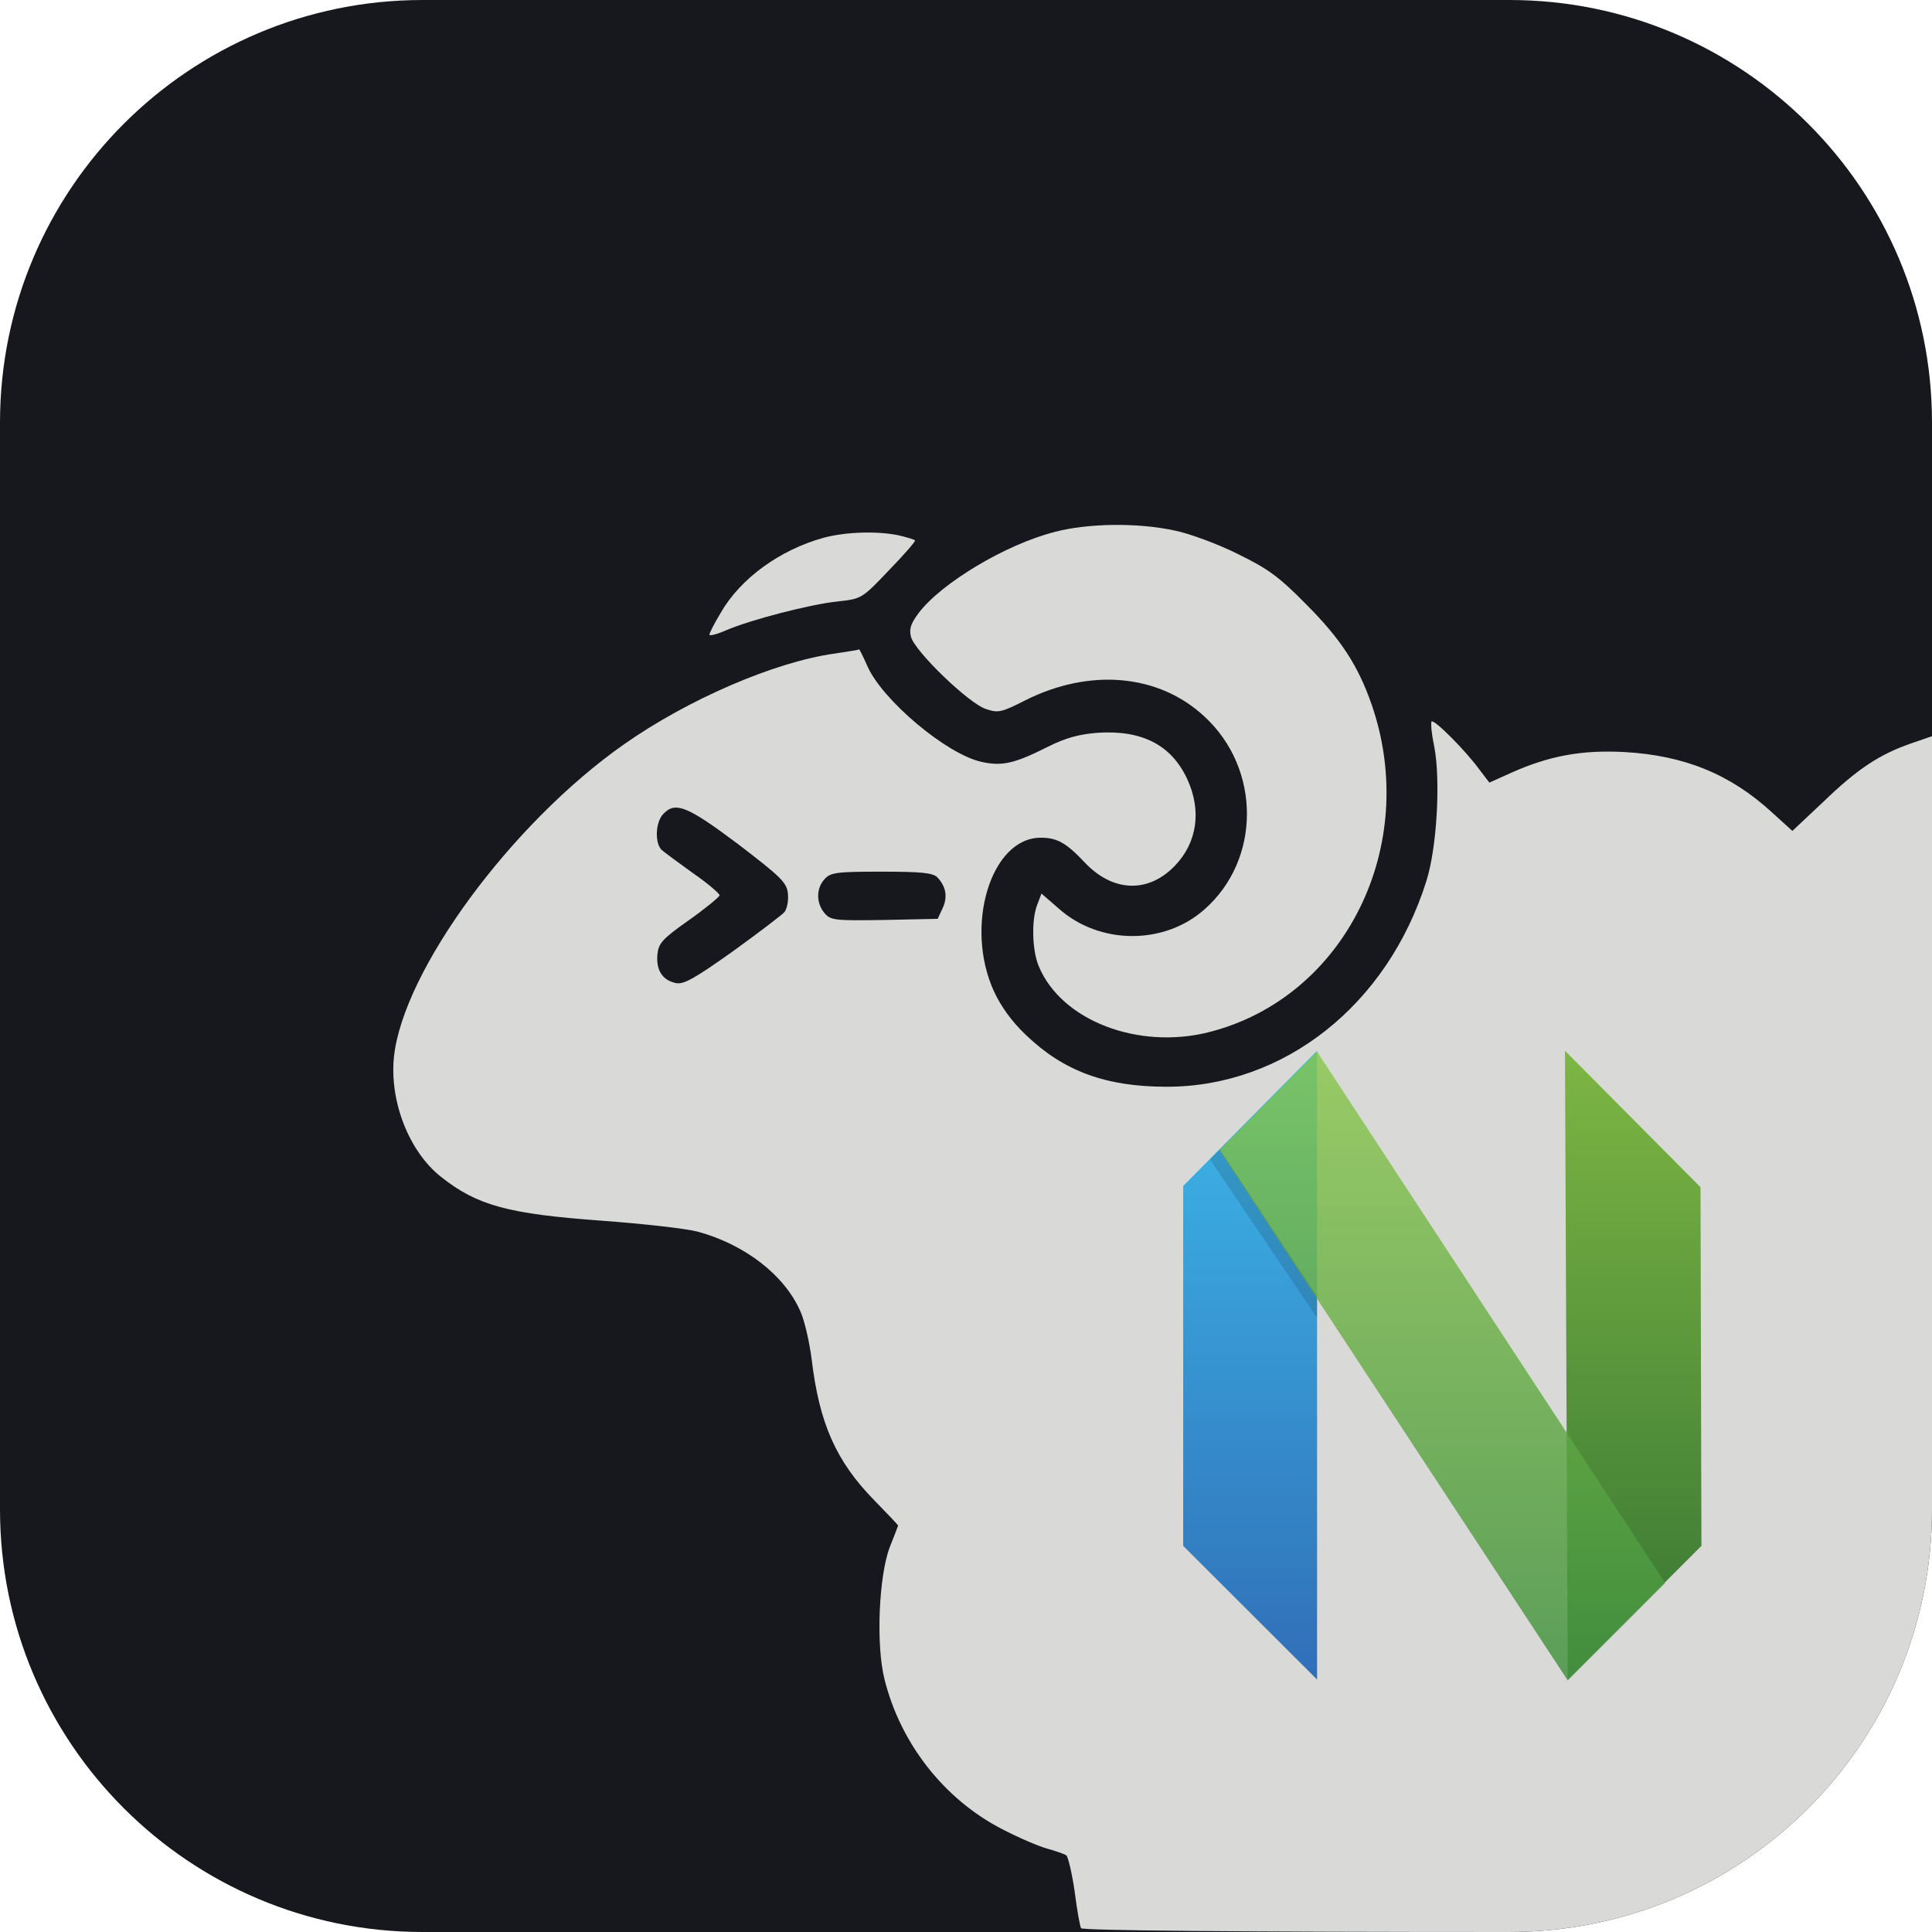
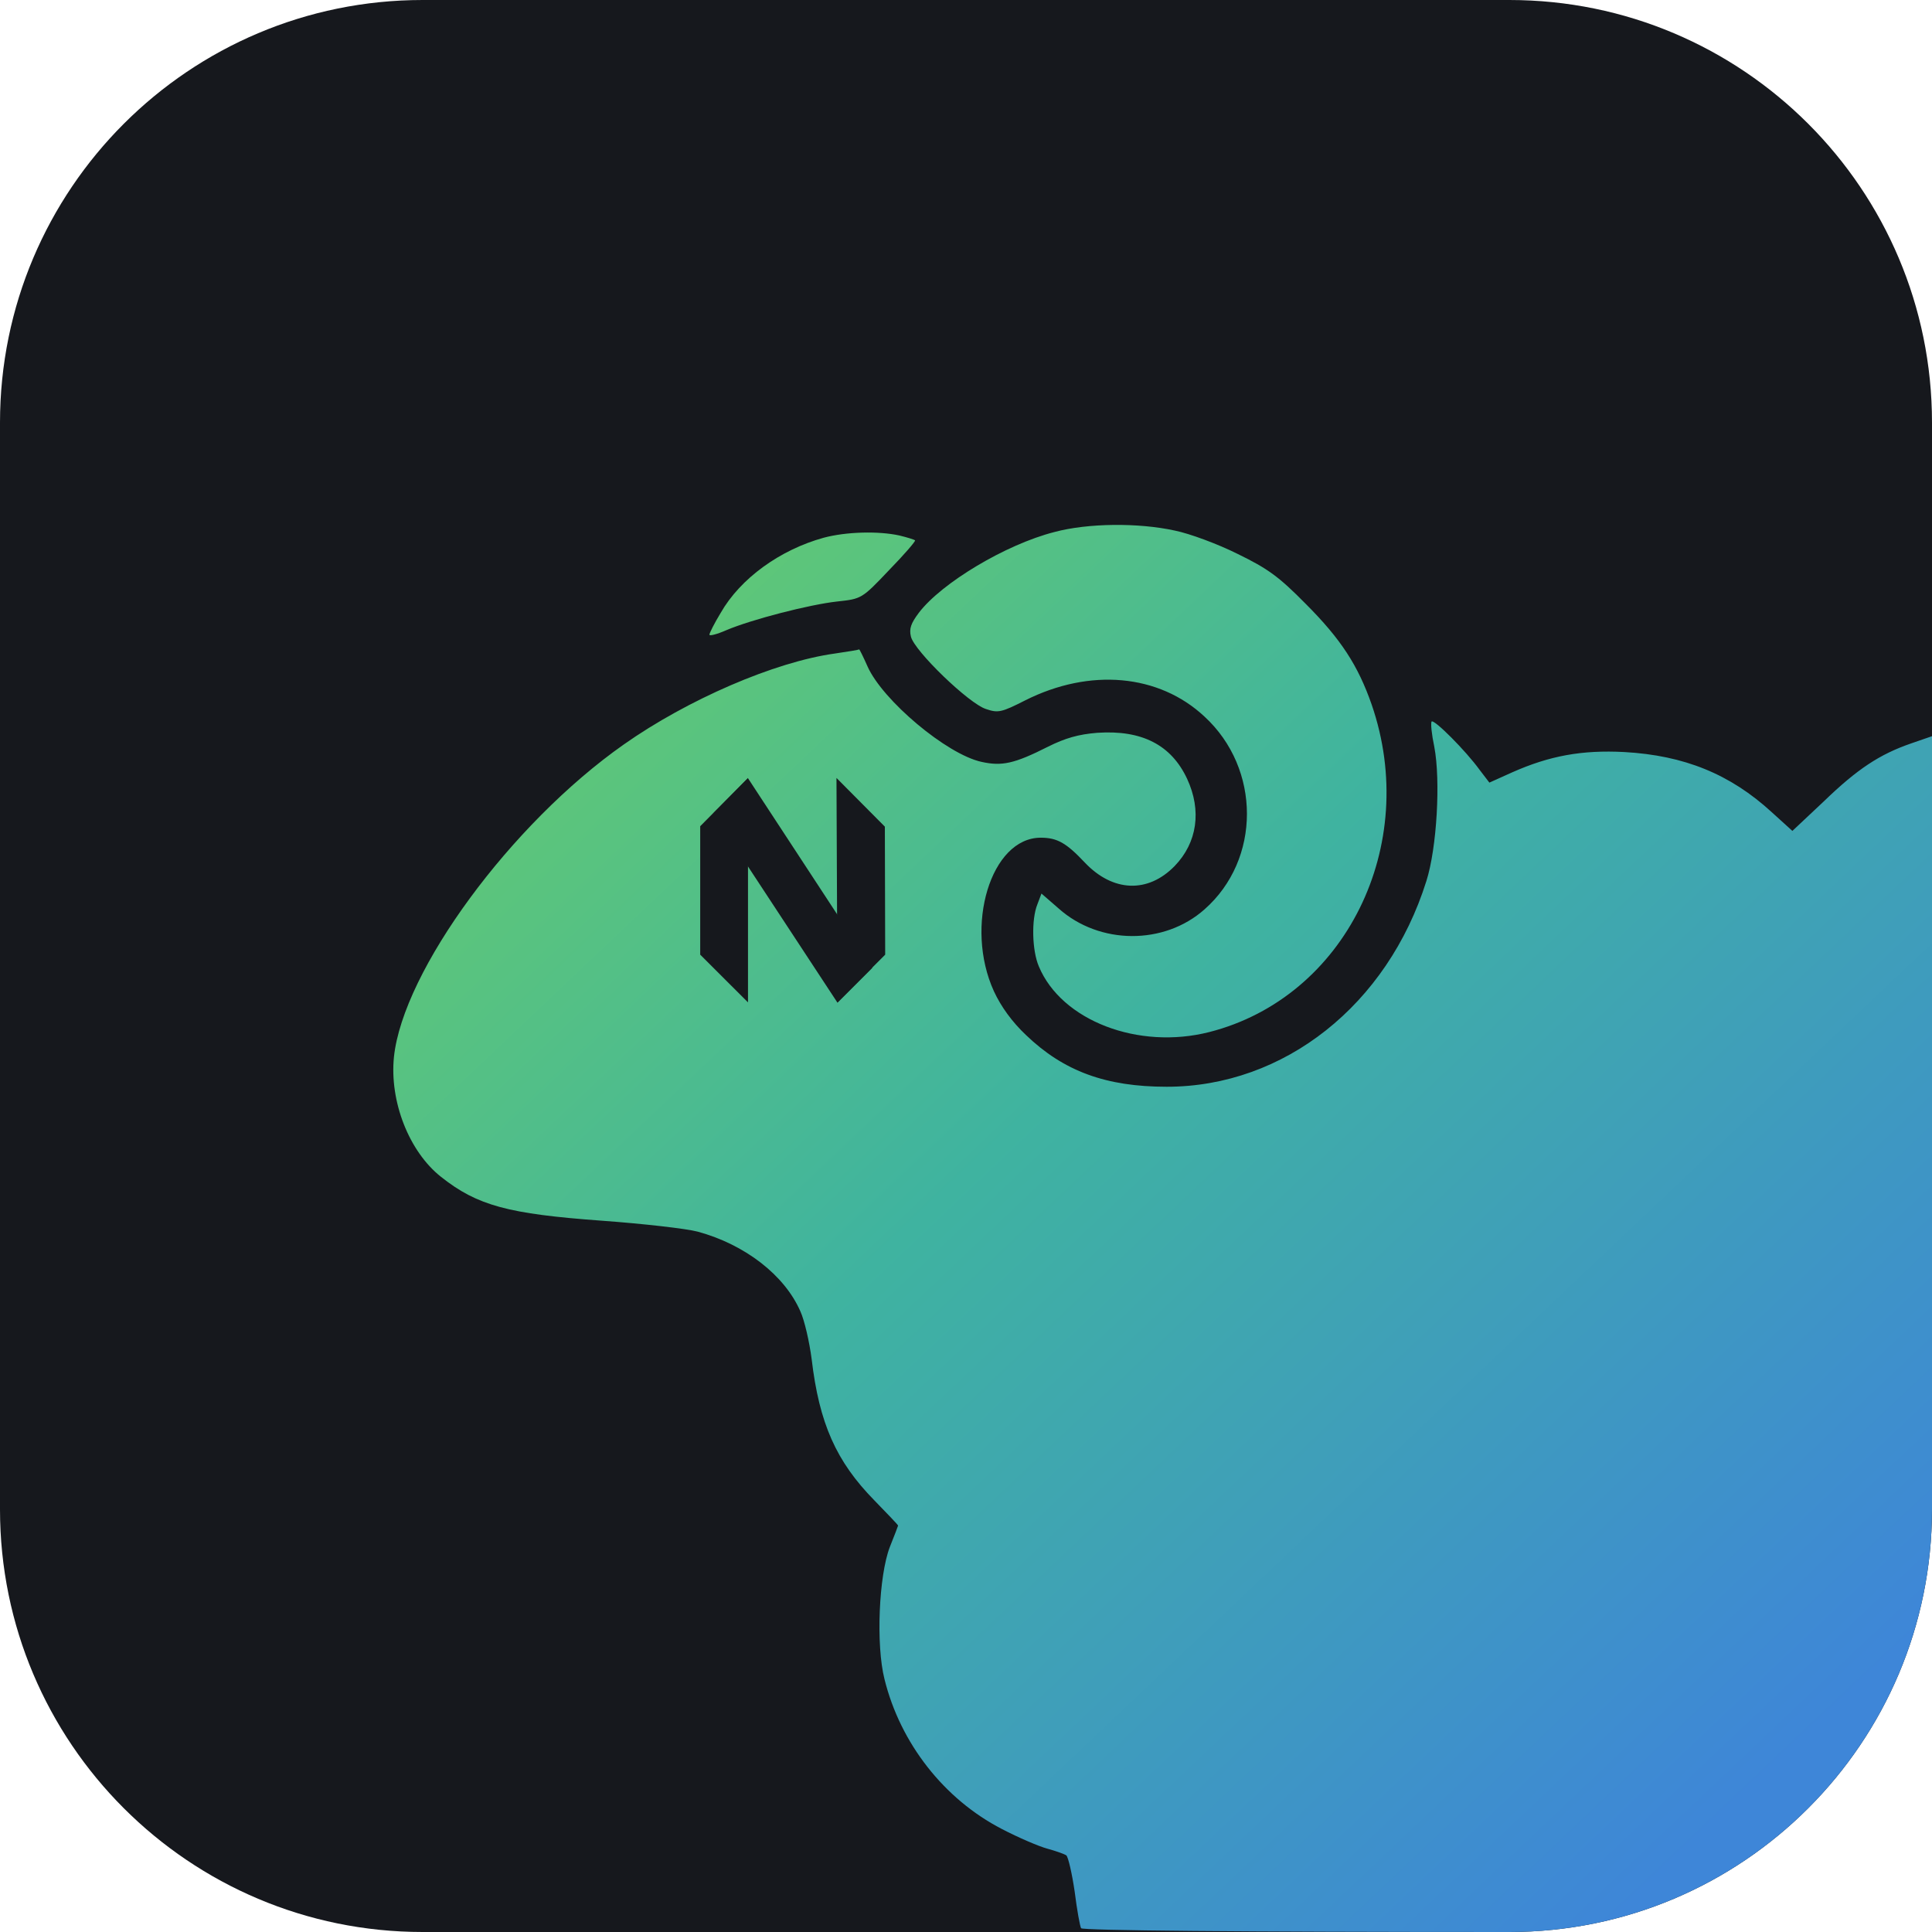
<svg xmlns="http://www.w3.org/2000/svg" role="img" aria-label="herdr-nvim logo" width="512" height="512" viewBox="0 0 512 512">
  <defs>
    <linearGradient x1="50%" y1="0%" x2="50%" y2="100%" id="linearGradient-1">
      <stop stop-color="#16B0ED" stop-opacity="0.8" offset="0%" />
      <stop stop-color="#0F59B2" stop-opacity="0.837" offset="100%" />
    </linearGradient>
    <linearGradient x1="50%" y1="0%" x2="50%" y2="100%" id="linearGradient-2">
      <stop stop-color="#7DB643" offset="0%" />
      <stop stop-color="#367533" offset="100%" />
    </linearGradient>
    <linearGradient x1="50%" y1="0%" x2="50%" y2="100%" id="linearGradient-3">
      <stop stop-color="#88C649" stop-opacity="0.8" offset="0%" />
      <stop stop-color="#439240" stop-opacity="0.84" offset="100%" />
    </linearGradient>
    <linearGradient id="nvim" gradientUnits="userSpaceOnUse" x1="1100" y1="4220" x2="4700" y2="420">
      <stop offset="0" stop-color="#72D35F" />
      <stop offset="0.5" stop-color="#3FB3A0" />
      <stop offset="1" stop-color="#3E86D8" />
    </linearGradient>
    <clipPath id="tile">
      <rect width="512" height="512" rx="112" />
    </clipPath>
  </defs>
  <g clip-path="url(#tile)">
    <rect width="512" height="512" fill="#16181D" />
-     <g>
-       <g fill="#d9dad8" transform="translate(0 512) scale(.1 -.1)">
-         <path d="M2794 3710 c-129 -33 -299 -135 -359 -214 -21 -28 -26 -42 -21 -63 9 -38 154 -178 199 -192 32 -11 41 -9 104 23 171 86 354 70 475 -43 150 -138 150 -379 0 -511 -107 -95 -278 -94 -386 2 l-46 40 -11 -29 c-16 -40 -14 -122 4 -164 60 -144 264 -222 452 -174 360 92 559 494 430 868 -36 103 -81 173 -175 267 -71 72 -100 93 -180 132 -52 26 -127 54 -167 62 -96 21 -230 20 -319 -4z M2183 3695 c-116 -32 -221 -108 -273 -199 -17 -28 -30 -54 -30 -58 0 -4 20 1 45 12 66 28 220 68 294 76 64 7 65 7 137 83 40 41 71 77 69 79 -2 2 -21 8 -42 13 -55 12 -140 10 -200 -6z M2212 3388 c-159 -22 -390 -122 -559 -241 -299 -210 -585 -600 -609 -828 -12 -118 40 -251 125 -318 96 -76 178 -98 426 -116 110 -8 224 -21 254 -29 125 -34 230 -115 272 -211 11 -24 24 -81 30 -127 20 -170 65 -271 166 -374 34 -35 63 -65 63 -67 0 -1 -10 -27 -22 -57 -29 -76 -37 -259 -14 -350 42 -170 158 -318 311 -397 44 -23 98 -46 120 -52 22 -6 45 -14 51 -18 5 -5 15 -48 22 -96 6 -48 14 -92 17 -97 4 -6 415 -10 1131 -10 l1124 0 0 1584 0 1585 -55 -19 c-84 -29 -143 -68 -232 -154 l-83 -78 -54 49 c-111 102 -233 151 -391 160 -113 6 -199 -10 -298 -54 l-60 -27 -26 34 c-37 51 -120 134 -127 128 -3 -4 0 -34 7 -67 17 -89 7 -268 -21 -356 -103 -328 -377 -545 -688 -545 -161 0 -273 41 -373 137 -37 35 -66 75 -85 116 -79 173 -8 407 124 407 44 0 68 -14 117 -66 74 -78 167 -82 238 -9 60 62 72 147 33 231 -42 90 -120 130 -238 122 -50 -4 -85 -14 -131 -37 -89 -45 -122 -52 -176 -40 -92 20 -262 163 -302 253 -11 25 -21 45 -22 45 -1 -1 -30 -6 -65 -11z m-256 -505 c115 -88 129 -102 132 -131 2 -18 -2 -40 -9 -49 -7 -8 -69 -55 -138 -105 -103 -73 -130 -88 -151 -83 -35 8 -51 34 -48 74 3 31 12 42 83 92 44 31 80 61 82 66 1 4 -30 31 -69 58 -39 28 -77 56 -85 63 -18 19 -16 72 4 94 32 35 63 23 199 -79z m528 -88 c23 -24 28 -52 14 -82 l-13 -28 -141 -3 c-130 -2 -142 -1 -158 17 -23 26 -24 66 -1 91 16 18 32 20 151 20 105 0 136 -3 148 -15z" />
-       </g>
+     <g fill="url(#nvim)" transform="translate(0 512) scale(.1 -.1)">
+       <path d="M2794 3710 c-129 -33 -299 -135 -359 -214 -21 -28 -26 -42 -21 -63 9 -38 154 -178 199 -192 32 -11 41 -9 104 23 171 86 354 70 475 -43 150 -138 150 -379 0 -511 -107 -95 -278 -94 -386 2 l-46 40 -11 -29 c-16 -40 -14 -122 4 -164 60 -144 264 -222 452 -174 360 92 559 494 430 868 -36 103 -81 173 -175 267 -71 72 -100 93 -180 132 -52 26 -127 54 -167 62 -96 21 -230 20 -319 -4z M2183 3695 c-116 -32 -221 -108 -273 -199 -17 -28 -30 -54 -30 -58 0 -4 20 1 45 12 66 28 220 68 294 76 64 7 65 7 137 83 40 41 71 77 69 79 -2 2 -21 8 -42 13 -55 12 -140 10 -200 -6z M2212 3388 c-159 -22 -390 -122 -559 -241 -299 -210 -585 -600 -609 -828 -12 -118 40 -251 125 -318 96 -76 178 -98 426 -116 110 -8 224 -21 254 -29 125 -34 230 -115 272 -211 11 -24 24 -81 30 -127 20 -170 65 -271 166 -374 34 -35 63 -65 63 -67 0 -1 -10 -27 -22 -57 -29 -76 -37 -259 -14 -350 42 -170 158 -318 311 -397 44 -23 98 -46 120 -52 22 -6 45 -14 51 -18 5 -5 15 -48 22 -96 6 -48 14 -92 17 -97 4 -6 415 -10 1131 -10 l1124 0 0 1584 0 1585 -55 -19 c-84 -29 -143 -68 -232 -154 l-83 -78 -54 49 c-111 102 -233 151 -391 160 -113 6 -199 -10 -298 -54 l-60 -27 -26 34 c-37 51 -120 134 -127 128 -3 -4 0 -34 7 -67 17 -89 7 -268 -21 -356 -103 -328 -377 -545 -688 -545 -161 0 -273 41 -373 137 -37 35 -66 75 -85 116 -79 173 -8 407 124 407 44 0 68 -14 117 -66 74 -78 167 -82 238 -9 60 62 72 147 33 231 -42 90 -120 130 -238 122 -50 -4 -85 -14 -131 -37 -89 -45 -122 -52 -176 -40 -92 20 -262 163 -302 253 -11 25 -21 45 -22 45 -1 -1 -30 -6 -65 -11z" />
    </g>
-     <g transform="translate(313.1 278.0) scale(0.2289)">
+     <g transform="translate(185.4 206.0) scale(0.0817)">
      <g id="mark-copy" transform="translate(2, 3)">
-         <path d="M0,155.57 L155,-1 L155,727 L0,572.238 L0,155.57 Z" id="Left---green" fill="url(#linearGradient-1)" />
-         <path d="M443.06,156.982 L600,-1 L596.819,727 L442,572.22 L443.06,156.982 Z" id="Right---blue" fill="url(#linearGradient-2)" transform="translate(521, 363.5) scale(-1, 1) translate(-521, -363.5) " />
-         <path d="M154.986,0 L558,615.19 L445.225,728 L42,114.172 L154.986,0 Z" id="Cross---blue" fill="url(#linearGradient-3)" />
-         <path d="M155,283.832 L154.787,308 L31,124.711 L42.462,113 L155,283.832 Z" id="Shadow" fill-opacity="0.13" fill="#000000" />
+         <path d="M0,155.57 L155,-1 L155,727 L0,572.238 L0,155.57 Z" id="Left---green" fill="#16181D" />
+         <path d="M443.06,156.982 L600,-1 L596.819,727 L442,572.22 L443.06,156.982 Z" id="Right---blue" fill="#16181D" transform="translate(521, 363.5) scale(-1, 1) translate(-521, -363.5) " />
+         <path d="M154.986,0 L558,615.19 L445.225,728 L42,114.172 L154.986,0 Z" id="Cross---blue" fill="#16181D" />
      </g>
    </g>
  </g>
</svg>
